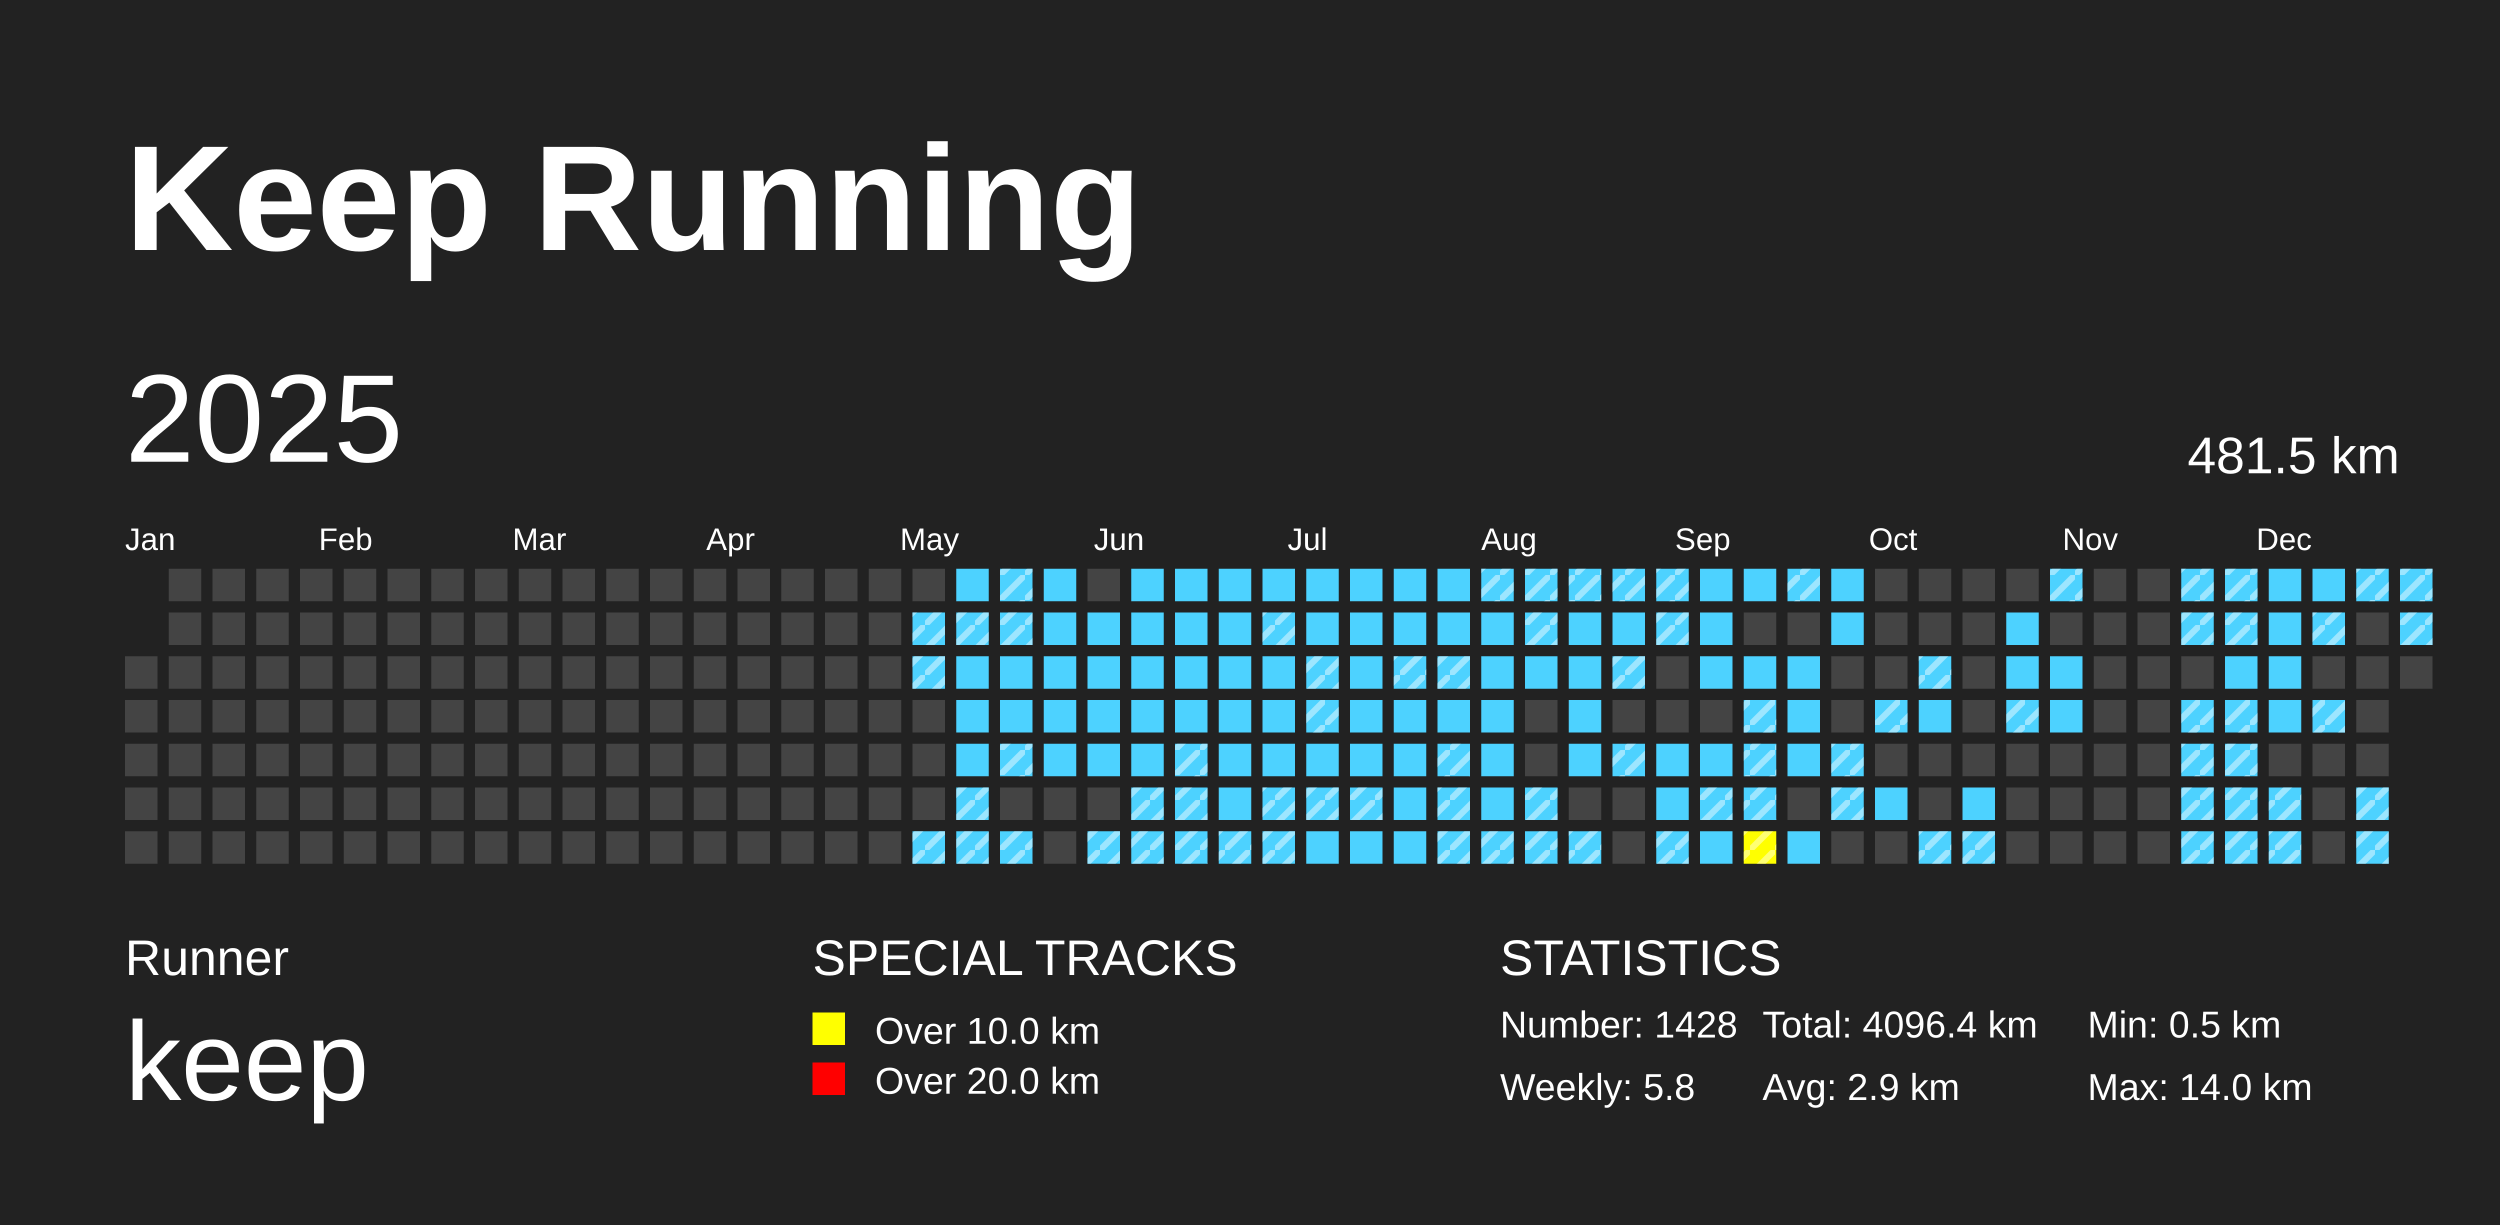
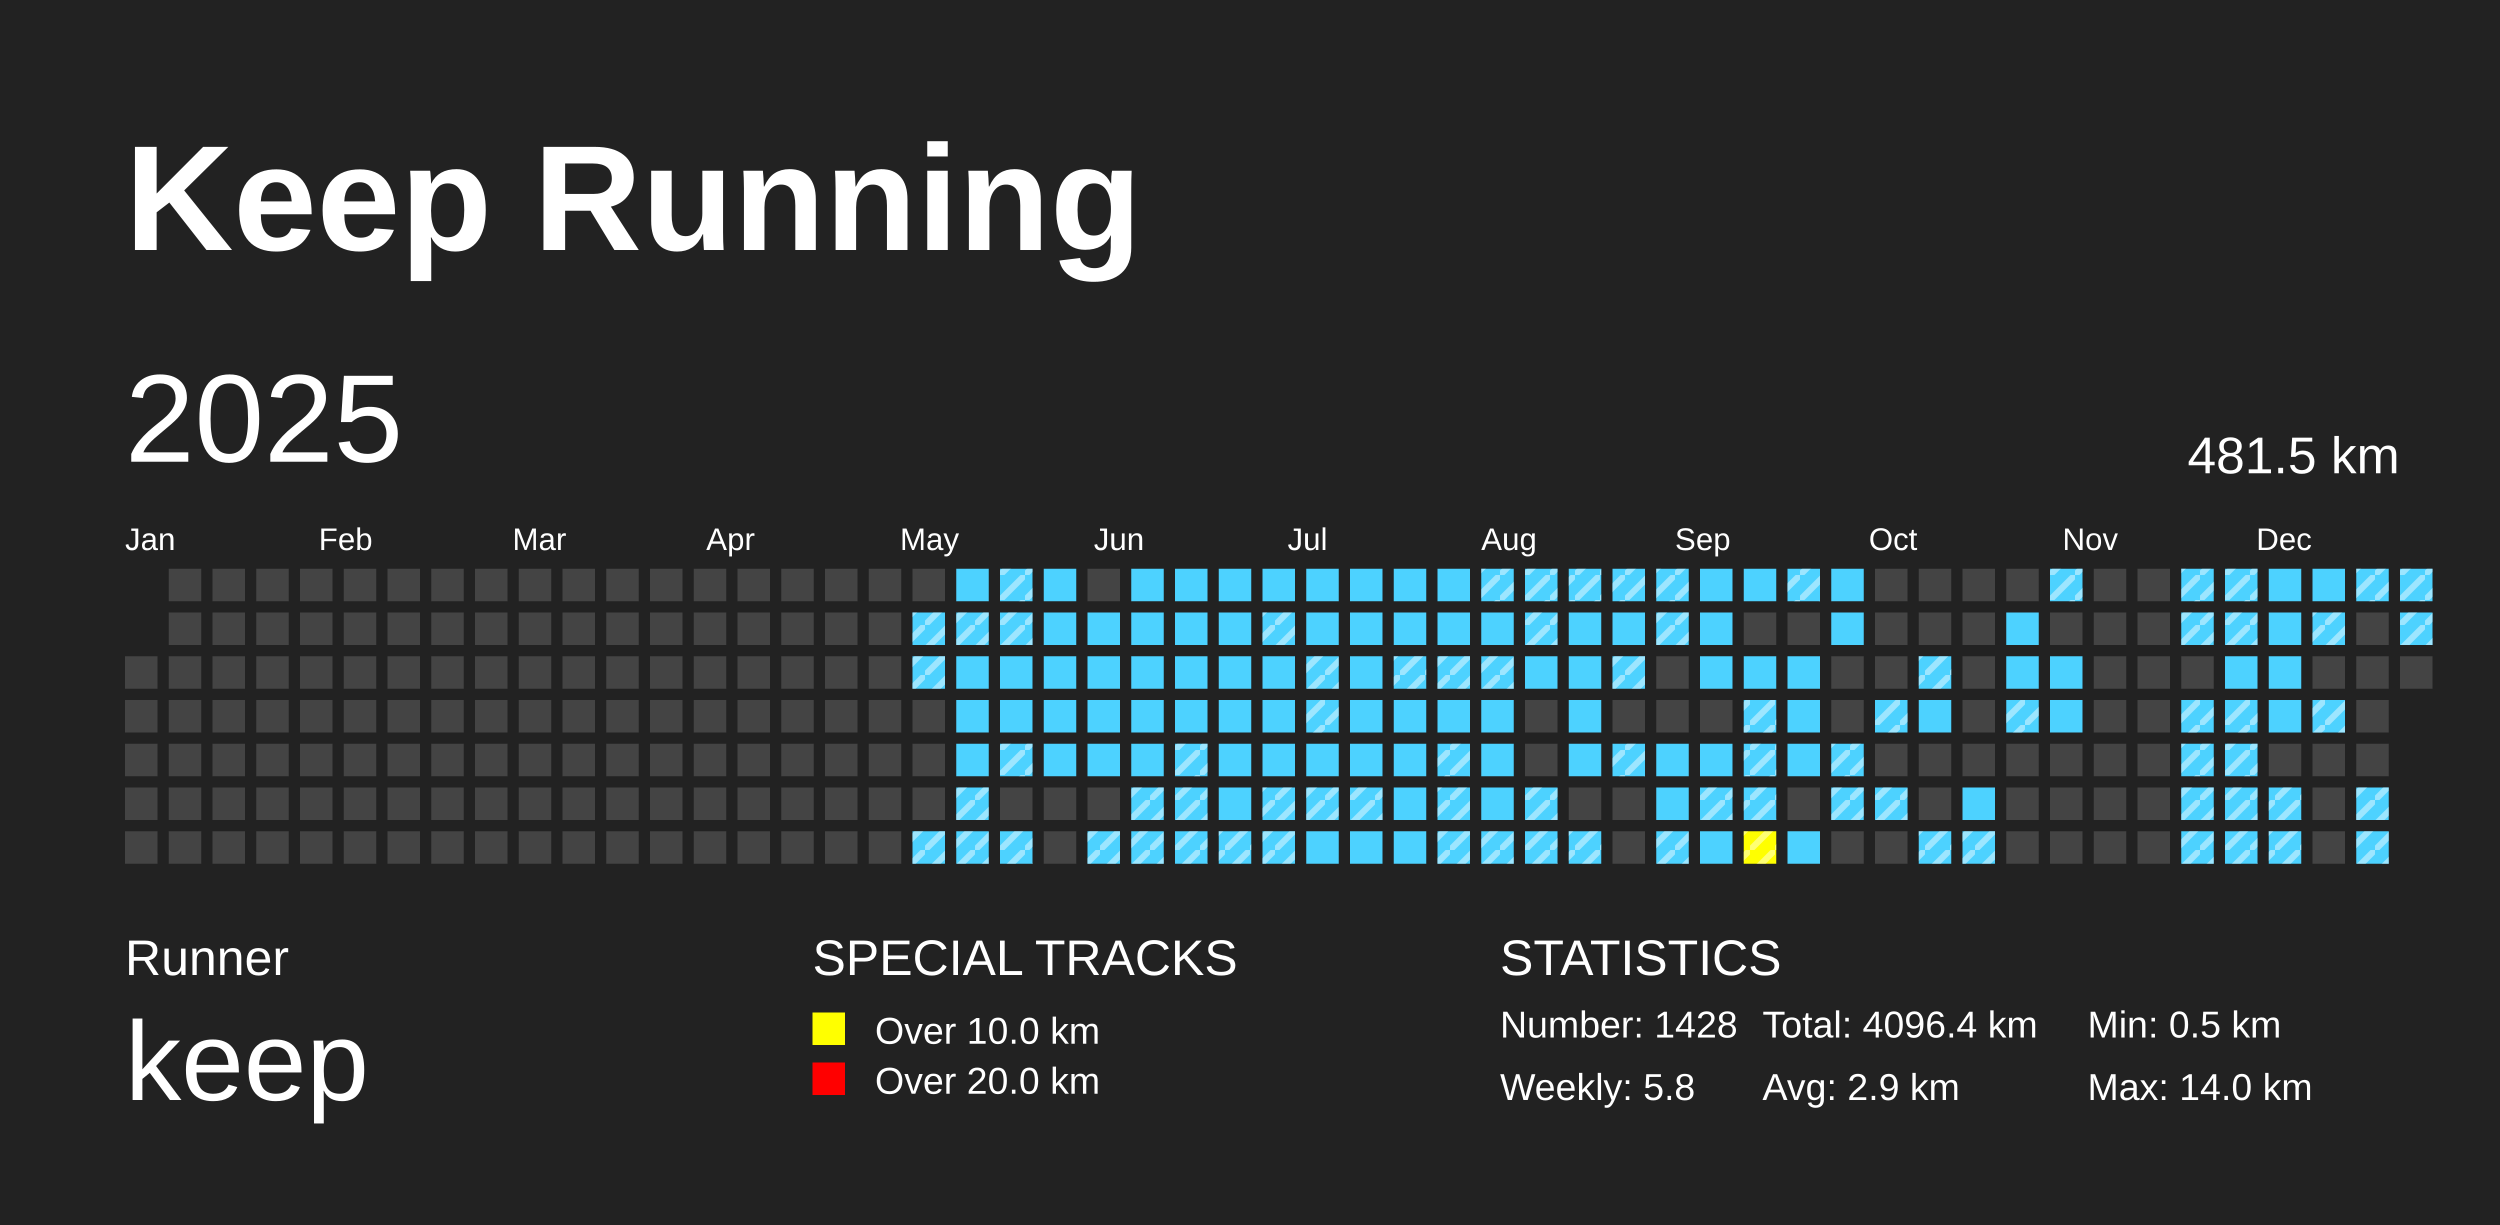
<svg xmlns="http://www.w3.org/2000/svg" baseProfile="full" height="98mm" version="1.1" viewBox="0,0,200,98" width="200mm">
  <defs>
    <pattern height="2" id="indoor-stripe" patternUnits="userSpaceOnUse" width="2">
      <line stroke="white" stroke-opacity="0.45" stroke-width="0.5" x1="0" x2="2" y1="2" y2="0" />
    </pattern>
  </defs>
  <rect fill="#222222" height="98" width="200" x="0" y="0" />
  <text fill="#FFFFFF" style="font-size:12px; font-family:Arial; font-weight:bold;" x="10" y="20">Keep Running</text>
  <text fill="#FFFFFF" style="font-size:4px; font-family:Arial" x="10" y="78">Runner</text>
  <text fill="#FFFFFF" style="font-size:9px; font-family:Arial" x="10" y="88">keep</text>
  <text fill="#FFFFFF" style="font-size:4px; font-family:Arial" x="65" y="78">SPECIAL TRACKS</text>
  <rect fill="yellow" height="2.6" width="2.6" x="65" y="81" />
  <text fill="#FFFFFF" style="font-size:3px; font-family:Arial" x="70" y="83.5">Over 10.0 km</text>
  <rect fill="red" height="2.6" width="2.6" x="65" y="85" />
  <text fill="#FFFFFF" style="font-size:3px; font-family:Arial" x="70" y="87.5">Over 20.0 km</text>
  <text fill="#FFFFFF" style="font-size:4px; font-family:Arial" x="120" y="78">STATISTICS</text>
  <text fill="#FFFFFF" style="font-size:3px; font-family:Arial" x="120" y="83">Number: 1428</text>
  <text fill="#FFFFFF" style="font-size:3px; font-family:Arial" x="120" y="88">Weekly: 5.8</text>
  <text fill="#FFFFFF" style="font-size:3px; font-family:Arial" x="141" y="83">Total: 4096.4 km</text>
  <text fill="#FFFFFF" style="font-size:3px; font-family:Arial" x="141" y="88">Avg: 2.9 km</text>
  <text fill="#FFFFFF" style="font-size:3px; font-family:Arial" x="167" y="83">Min: 0.5 km</text>
  <text fill="#FFFFFF" style="font-size:3px; font-family:Arial" x="167" y="88">Max: 14.0 km</text>
  <text dominant-baseline="hanging" fill="#FFFFFF" style="font-size:10.0px; font-family:Arial;" x="10" y="30">2025</text>
  <text dominant-baseline="hanging" fill="#FFFFFF" style="font-size:4.125px; font-family:Arial;" x="175" y="35">481.5 km</text>
  <text fill="#FFFFFF" style="font-size:2.5px; font-family:Arial" x="10.0" y="44">Jan</text>
  <text fill="#FFFFFF" style="font-size:2.5px; font-family:Arial" x="25.5" y="44">Feb</text>
  <text fill="#FFFFFF" style="font-size:2.5px; font-family:Arial" x="41.0" y="44">Mar</text>
  <text fill="#FFFFFF" style="font-size:2.5px; font-family:Arial" x="56.5" y="44">Apr</text>
  <text fill="#FFFFFF" style="font-size:2.5px; font-family:Arial" x="72.0" y="44">May</text>
  <text fill="#FFFFFF" style="font-size:2.5px; font-family:Arial" x="87.5" y="44">Jun</text>
  <text fill="#FFFFFF" style="font-size:2.5px; font-family:Arial" x="103.0" y="44">Jul</text>
  <text fill="#FFFFFF" style="font-size:2.5px; font-family:Arial" x="118.5" y="44">Aug</text>
  <text fill="#FFFFFF" style="font-size:2.5px; font-family:Arial" x="134.0" y="44">Sep</text>
  <text fill="#FFFFFF" style="font-size:2.5px; font-family:Arial" x="149.5" y="44">Oct</text>
  <text fill="#FFFFFF" style="font-size:2.5px; font-family:Arial" x="165.0" y="44">Nov</text>
  <text fill="#FFFFFF" style="font-size:2.5px; font-family:Arial" x="180.5" y="44">Dec</text>
  <rect fill="#444444" height="2.6" width="2.6" x="10.0" y="52.5" />
  <rect fill="#444444" height="2.6" width="2.6" x="10.0" y="56.0" />
  <rect fill="#444444" height="2.6" width="2.6" x="10.0" y="59.5" />
  <rect fill="#444444" height="2.6" width="2.6" x="10.0" y="63.0" />
  <rect fill="#444444" height="2.6" width="2.6" x="10.0" y="66.5" />
  <rect fill="#444444" height="2.6" width="2.6" x="13.5" y="45.5" />
  <rect fill="#444444" height="2.6" width="2.6" x="13.5" y="49.0" />
  <rect fill="#444444" height="2.6" width="2.6" x="13.5" y="52.5" />
  <rect fill="#444444" height="2.6" width="2.6" x="13.5" y="56.0" />
  <rect fill="#444444" height="2.6" width="2.6" x="13.5" y="59.5" />
  <rect fill="#444444" height="2.6" width="2.6" x="13.5" y="63.0" />
  <rect fill="#444444" height="2.6" width="2.6" x="13.5" y="66.5" />
  <rect fill="#444444" height="2.6" width="2.6" x="17.0" y="45.5" />
  <rect fill="#444444" height="2.6" width="2.6" x="17.0" y="49.0" />
  <rect fill="#444444" height="2.6" width="2.6" x="17.0" y="52.5" />
  <rect fill="#444444" height="2.6" width="2.6" x="17.0" y="56.0" />
  <rect fill="#444444" height="2.6" width="2.6" x="17.0" y="59.5" />
  <rect fill="#444444" height="2.6" width="2.6" x="17.0" y="63.0" />
  <rect fill="#444444" height="2.6" width="2.6" x="17.0" y="66.5" />
  <rect fill="#444444" height="2.6" width="2.6" x="20.5" y="45.5" />
  <rect fill="#444444" height="2.6" width="2.6" x="20.5" y="49.0" />
  <rect fill="#444444" height="2.6" width="2.6" x="20.5" y="52.5" />
  <rect fill="#444444" height="2.6" width="2.6" x="20.5" y="56.0" />
  <rect fill="#444444" height="2.6" width="2.6" x="20.5" y="59.5" />
  <rect fill="#444444" height="2.6" width="2.6" x="20.5" y="63.0" />
  <rect fill="#444444" height="2.6" width="2.6" x="20.5" y="66.5" />
  <rect fill="#444444" height="2.6" width="2.6" x="24.0" y="45.5" />
  <rect fill="#444444" height="2.6" width="2.6" x="24.0" y="49.0" />
  <rect fill="#444444" height="2.6" width="2.6" x="24.0" y="52.5" />
  <rect fill="#444444" height="2.6" width="2.6" x="24.0" y="56.0" />
  <rect fill="#444444" height="2.6" width="2.6" x="24.0" y="59.5" />
  <rect fill="#444444" height="2.6" width="2.6" x="24.0" y="63.0" />
  <rect fill="#444444" height="2.6" width="2.6" x="24.0" y="66.5" />
  <rect fill="#444444" height="2.6" width="2.6" x="27.5" y="45.5" />
  <rect fill="#444444" height="2.6" width="2.6" x="27.5" y="49.0" />
  <rect fill="#444444" height="2.6" width="2.6" x="27.5" y="52.5" />
  <rect fill="#444444" height="2.6" width="2.6" x="27.5" y="56.0" />
  <rect fill="#444444" height="2.6" width="2.6" x="27.5" y="59.5" />
  <rect fill="#444444" height="2.6" width="2.6" x="27.5" y="63.0" />
  <rect fill="#444444" height="2.6" width="2.6" x="27.5" y="66.5" />
  <rect fill="#444444" height="2.6" width="2.6" x="31.0" y="45.5" />
  <rect fill="#444444" height="2.6" width="2.6" x="31.0" y="49.0" />
  <rect fill="#444444" height="2.6" width="2.6" x="31.0" y="52.5" />
  <rect fill="#444444" height="2.6" width="2.6" x="31.0" y="56.0" />
  <rect fill="#444444" height="2.6" width="2.6" x="31.0" y="59.5" />
  <rect fill="#444444" height="2.6" width="2.6" x="31.0" y="63.0" />
  <rect fill="#444444" height="2.6" width="2.6" x="31.0" y="66.5" />
  <rect fill="#444444" height="2.6" width="2.6" x="34.5" y="45.5" />
  <rect fill="#444444" height="2.6" width="2.6" x="34.5" y="49.0" />
  <rect fill="#444444" height="2.6" width="2.6" x="34.5" y="52.5" />
  <rect fill="#444444" height="2.6" width="2.6" x="34.5" y="56.0" />
  <rect fill="#444444" height="2.6" width="2.6" x="34.5" y="59.5" />
  <rect fill="#444444" height="2.6" width="2.6" x="34.5" y="63.0" />
  <rect fill="#444444" height="2.6" width="2.6" x="34.5" y="66.5" />
  <rect fill="#444444" height="2.6" width="2.6" x="38.0" y="45.5" />
  <rect fill="#444444" height="2.6" width="2.6" x="38.0" y="49.0" />
  <rect fill="#444444" height="2.6" width="2.6" x="38.0" y="52.5" />
  <rect fill="#444444" height="2.6" width="2.6" x="38.0" y="56.0" />
  <rect fill="#444444" height="2.6" width="2.6" x="38.0" y="59.5" />
  <rect fill="#444444" height="2.6" width="2.6" x="38.0" y="63.0" />
  <rect fill="#444444" height="2.6" width="2.6" x="38.0" y="66.5" />
  <rect fill="#444444" height="2.6" width="2.6" x="41.5" y="45.5" />
  <rect fill="#444444" height="2.6" width="2.6" x="41.5" y="49.0" />
  <rect fill="#444444" height="2.6" width="2.6" x="41.5" y="52.5" />
  <rect fill="#444444" height="2.6" width="2.6" x="41.5" y="56.0" />
  <rect fill="#444444" height="2.6" width="2.6" x="41.5" y="59.5" />
  <rect fill="#444444" height="2.6" width="2.6" x="41.5" y="63.0" />
  <rect fill="#444444" height="2.6" width="2.6" x="41.5" y="66.5" />
  <rect fill="#444444" height="2.6" width="2.6" x="45.0" y="45.5" />
  <rect fill="#444444" height="2.6" width="2.6" x="45.0" y="49.0" />
  <rect fill="#444444" height="2.6" width="2.6" x="45.0" y="52.5" />
  <rect fill="#444444" height="2.6" width="2.6" x="45.0" y="56.0" />
  <rect fill="#444444" height="2.6" width="2.6" x="45.0" y="59.5" />
  <rect fill="#444444" height="2.6" width="2.6" x="45.0" y="63.0" />
  <rect fill="#444444" height="2.6" width="2.6" x="45.0" y="66.5" />
  <rect fill="#444444" height="2.6" width="2.6" x="48.5" y="45.5" />
  <rect fill="#444444" height="2.6" width="2.6" x="48.5" y="49.0" />
  <rect fill="#444444" height="2.6" width="2.6" x="48.5" y="52.5" />
  <rect fill="#444444" height="2.6" width="2.6" x="48.5" y="56.0" />
  <rect fill="#444444" height="2.6" width="2.6" x="48.5" y="59.5" />
  <rect fill="#444444" height="2.6" width="2.6" x="48.5" y="63.0" />
  <rect fill="#444444" height="2.6" width="2.6" x="48.5" y="66.5" />
  <rect fill="#444444" height="2.6" width="2.6" x="52.0" y="45.5" />
  <rect fill="#444444" height="2.6" width="2.6" x="52.0" y="49.0" />
  <rect fill="#444444" height="2.6" width="2.6" x="52.0" y="52.5" />
  <rect fill="#444444" height="2.6" width="2.6" x="52.0" y="56.0" />
  <rect fill="#444444" height="2.6" width="2.6" x="52.0" y="59.5" />
  <rect fill="#444444" height="2.6" width="2.6" x="52.0" y="63.0" />
  <rect fill="#444444" height="2.6" width="2.6" x="52.0" y="66.5" />
  <rect fill="#444444" height="2.6" width="2.6" x="55.5" y="45.5" />
  <rect fill="#444444" height="2.6" width="2.6" x="55.5" y="49.0" />
  <rect fill="#444444" height="2.6" width="2.6" x="55.5" y="52.5" />
  <rect fill="#444444" height="2.6" width="2.6" x="55.5" y="56.0" />
  <rect fill="#444444" height="2.6" width="2.6" x="55.5" y="59.5" />
  <rect fill="#444444" height="2.6" width="2.6" x="55.5" y="63.0" />
  <rect fill="#444444" height="2.6" width="2.6" x="55.5" y="66.5" />
  <rect fill="#444444" height="2.6" width="2.6" x="59.0" y="45.5" />
  <rect fill="#444444" height="2.6" width="2.6" x="59.0" y="49.0" />
  <rect fill="#444444" height="2.6" width="2.6" x="59.0" y="52.5" />
  <rect fill="#444444" height="2.6" width="2.6" x="59.0" y="56.0" />
  <rect fill="#444444" height="2.6" width="2.6" x="59.0" y="59.5" />
  <rect fill="#444444" height="2.6" width="2.6" x="59.0" y="63.0" />
  <rect fill="#444444" height="2.6" width="2.6" x="59.0" y="66.5" />
  <rect fill="#444444" height="2.6" width="2.6" x="62.5" y="45.5" />
  <rect fill="#444444" height="2.6" width="2.6" x="62.5" y="49.0" />
  <rect fill="#444444" height="2.6" width="2.6" x="62.5" y="52.5" />
  <rect fill="#444444" height="2.6" width="2.6" x="62.5" y="56.0" />
  <rect fill="#444444" height="2.6" width="2.6" x="62.5" y="59.5" />
  <rect fill="#444444" height="2.6" width="2.6" x="62.5" y="63.0" />
  <rect fill="#444444" height="2.6" width="2.6" x="62.5" y="66.5" />
  <rect fill="#444444" height="2.6" width="2.6" x="66.0" y="45.5" />
  <rect fill="#444444" height="2.6" width="2.6" x="66.0" y="49.0" />
  <rect fill="#444444" height="2.6" width="2.6" x="66.0" y="52.5" />
  <rect fill="#444444" height="2.6" width="2.6" x="66.0" y="56.0" />
  <rect fill="#444444" height="2.6" width="2.6" x="66.0" y="59.5" />
  <rect fill="#444444" height="2.6" width="2.6" x="66.0" y="63.0" />
  <rect fill="#444444" height="2.6" width="2.6" x="66.0" y="66.5" />
  <rect fill="#444444" height="2.6" width="2.6" x="69.5" y="45.5" />
  <rect fill="#444444" height="2.6" width="2.6" x="69.5" y="49.0" />
  <rect fill="#444444" height="2.6" width="2.6" x="69.5" y="52.5" />
  <rect fill="#444444" height="2.6" width="2.6" x="69.5" y="56.0" />
  <rect fill="#444444" height="2.6" width="2.6" x="69.5" y="59.5" />
  <rect fill="#444444" height="2.6" width="2.6" x="69.5" y="63.0" />
  <rect fill="#444444" height="2.6" width="2.6" x="69.5" y="66.5" />
  <rect fill="#444444" height="2.6" width="2.6" x="73.0" y="45.5" />
  <rect fill="#4DD2FF" height="2.6" width="2.6" x="73.0" y="49.0" />
  <rect fill="url(#indoor-stripe)" height="2.6" style="pointer-events: none;" width="2.6" x="73.0" y="49.0" />
  <rect fill="#4DD2FF" height="2.6" width="2.6" x="73.0" y="52.5" />
  <rect fill="url(#indoor-stripe)" height="2.6" style="pointer-events: none;" width="2.6" x="73.0" y="52.5" />
  <rect fill="#444444" height="2.6" width="2.6" x="73.0" y="56.0" />
  <rect fill="#444444" height="2.6" width="2.6" x="73.0" y="59.5" />
  <rect fill="#444444" height="2.6" width="2.6" x="73.0" y="63.0" />
  <rect fill="#4DD2FF" height="2.6" width="2.6" x="73.0" y="66.5" />
  <rect fill="url(#indoor-stripe)" height="2.6" style="pointer-events: none;" width="2.6" x="73.0" y="66.5" />
  <rect fill="#4DD2FF" height="2.6" width="2.6" x="76.5" y="45.5" />
  <rect fill="#4DD2FF" height="2.6" width="2.6" x="76.5" y="49.0" />
  <rect fill="url(#indoor-stripe)" height="2.6" style="pointer-events: none;" width="2.6" x="76.5" y="49.0" />
  <rect fill="#4DD2FF" height="2.6" width="2.6" x="76.5" y="52.5" />
  <rect fill="#4DD2FF" height="2.6" width="2.6" x="76.5" y="56.0" />
  <rect fill="#4DD2FF" height="2.6" width="2.6" x="76.5" y="59.5" />
  <rect fill="#4DD2FF" height="2.6" width="2.6" x="76.5" y="63.0" />
  <rect fill="url(#indoor-stripe)" height="2.6" style="pointer-events: none;" width="2.6" x="76.5" y="63.0" />
  <rect fill="#4DD2FF" height="2.6" width="2.6" x="76.5" y="66.5" />
  <rect fill="url(#indoor-stripe)" height="2.6" style="pointer-events: none;" width="2.6" x="76.5" y="66.5" />
  <rect fill="#4DD2FF" height="2.6" width="2.6" x="80.0" y="45.5" />
  <rect fill="url(#indoor-stripe)" height="2.6" style="pointer-events: none;" width="2.6" x="80.0" y="45.5" />
  <rect fill="#4DD2FF" height="2.6" width="2.6" x="80.0" y="49.0" />
  <rect fill="url(#indoor-stripe)" height="2.6" style="pointer-events: none;" width="2.6" x="80.0" y="49.0" />
  <rect fill="#4DD2FF" height="2.6" width="2.6" x="80.0" y="52.5" />
  <rect fill="#4DD2FF" height="2.6" width="2.6" x="80.0" y="56.0" />
  <rect fill="#4DD2FF" height="2.6" width="2.6" x="80.0" y="59.5" />
  <rect fill="url(#indoor-stripe)" height="2.6" style="pointer-events: none;" width="2.6" x="80.0" y="59.5" />
  <rect fill="#444444" height="2.6" width="2.6" x="80.0" y="63.0" />
  <rect fill="#4DD2FF" height="2.6" width="2.6" x="80.0" y="66.5" />
  <rect fill="url(#indoor-stripe)" height="2.6" style="pointer-events: none;" width="2.6" x="80.0" y="66.5" />
  <rect fill="#4DD2FF" height="2.6" width="2.6" x="83.5" y="45.5" />
  <rect fill="#4DD2FF" height="2.6" width="2.6" x="83.5" y="49.0" />
  <rect fill="#4DD2FF" height="2.6" width="2.6" x="83.5" y="52.5" />
  <rect fill="#4DD2FF" height="2.6" width="2.6" x="83.5" y="56.0" />
  <rect fill="#4DD2FF" height="2.6" width="2.6" x="83.5" y="59.5" />
  <rect fill="#444444" height="2.6" width="2.6" x="83.5" y="63.0" />
  <rect fill="#444444" height="2.6" width="2.6" x="83.5" y="66.5" />
  <rect fill="#444444" height="2.6" width="2.6" x="87.0" y="45.5" />
  <rect fill="#4DD2FF" height="2.6" width="2.6" x="87.0" y="49.0" />
  <rect fill="#4DD2FF" height="2.6" width="2.6" x="87.0" y="52.5" />
  <rect fill="#4DD2FF" height="2.6" width="2.6" x="87.0" y="56.0" />
  <rect fill="#4DD2FF" height="2.6" width="2.6" x="87.0" y="59.5" />
  <rect fill="#444444" height="2.6" width="2.6" x="87.0" y="63.0" />
  <rect fill="#4DD2FF" height="2.6" width="2.6" x="87.0" y="66.5" />
  <rect fill="url(#indoor-stripe)" height="2.6" style="pointer-events: none;" width="2.6" x="87.0" y="66.5" />
  <rect fill="#4DD2FF" height="2.6" width="2.6" x="90.5" y="45.5" />
  <rect fill="#4DD2FF" height="2.6" width="2.6" x="90.5" y="49.0" />
  <rect fill="#4DD2FF" height="2.6" width="2.6" x="90.5" y="52.5" />
  <rect fill="#4DD2FF" height="2.6" width="2.6" x="90.5" y="56.0" />
  <rect fill="#4DD2FF" height="2.6" width="2.6" x="90.5" y="59.5" />
  <rect fill="#4DD2FF" height="2.6" width="2.6" x="90.5" y="63.0" />
  <rect fill="url(#indoor-stripe)" height="2.6" style="pointer-events: none;" width="2.6" x="90.5" y="63.0" />
  <rect fill="#4DD2FF" height="2.6" width="2.6" x="90.5" y="66.5" />
  <rect fill="url(#indoor-stripe)" height="2.6" style="pointer-events: none;" width="2.6" x="90.5" y="66.5" />
  <rect fill="#4DD2FF" height="2.6" width="2.6" x="94.0" y="45.5" />
  <rect fill="#4DD2FF" height="2.6" width="2.6" x="94.0" y="49.0" />
  <rect fill="#4DD2FF" height="2.6" width="2.6" x="94.0" y="52.5" />
  <rect fill="#4DD2FF" height="2.6" width="2.6" x="94.0" y="56.0" />
  <rect fill="#4DD2FF" height="2.6" width="2.6" x="94.0" y="59.5" />
  <rect fill="url(#indoor-stripe)" height="2.6" style="pointer-events: none;" width="2.6" x="94.0" y="59.5" />
  <rect fill="#4DD2FF" height="2.6" width="2.6" x="94.0" y="63.0" />
  <rect fill="url(#indoor-stripe)" height="2.6" style="pointer-events: none;" width="2.6" x="94.0" y="63.0" />
  <rect fill="#4DD2FF" height="2.6" width="2.6" x="94.0" y="66.5" />
  <rect fill="url(#indoor-stripe)" height="2.6" style="pointer-events: none;" width="2.6" x="94.0" y="66.5" />
  <rect fill="#4DD2FF" height="2.6" width="2.6" x="97.5" y="45.5" />
  <rect fill="#4DD2FF" height="2.6" width="2.6" x="97.5" y="49.0" />
  <rect fill="#4DD2FF" height="2.6" width="2.6" x="97.5" y="52.5" />
  <rect fill="#4DD2FF" height="2.6" width="2.6" x="97.5" y="56.0" />
  <rect fill="#4DD2FF" height="2.6" width="2.6" x="97.5" y="59.5" />
  <rect fill="#4DD2FF" height="2.6" width="2.6" x="97.5" y="63.0" />
  <rect fill="#4DD2FF" height="2.6" width="2.6" x="97.5" y="66.5" />
  <rect fill="url(#indoor-stripe)" height="2.6" style="pointer-events: none;" width="2.6" x="97.5" y="66.5" />
  <rect fill="#4DD2FF" height="2.6" width="2.6" x="101.0" y="45.5" />
  <rect fill="#4DD2FF" height="2.6" width="2.6" x="101.0" y="49.0" />
  <rect fill="url(#indoor-stripe)" height="2.6" style="pointer-events: none;" width="2.6" x="101.0" y="49.0" />
  <rect fill="#4DD2FF" height="2.6" width="2.6" x="101.0" y="52.5" />
  <rect fill="#4DD2FF" height="2.6" width="2.6" x="101.0" y="56.0" />
  <rect fill="#4DD2FF" height="2.6" width="2.6" x="101.0" y="59.5" />
  <rect fill="#4DD2FF" height="2.6" width="2.6" x="101.0" y="63.0" />
  <rect fill="url(#indoor-stripe)" height="2.6" style="pointer-events: none;" width="2.6" x="101.0" y="63.0" />
  <rect fill="#4DD2FF" height="2.6" width="2.6" x="101.0" y="66.5" />
  <rect fill="url(#indoor-stripe)" height="2.6" style="pointer-events: none;" width="2.6" x="101.0" y="66.5" />
  <rect fill="#4DD2FF" height="2.6" width="2.6" x="104.5" y="45.5" />
  <rect fill="#4DD2FF" height="2.6" width="2.6" x="104.5" y="49.0" />
  <rect fill="#4DD2FF" height="2.6" width="2.6" x="104.5" y="52.5" />
  <rect fill="url(#indoor-stripe)" height="2.6" style="pointer-events: none;" width="2.6" x="104.5" y="52.5" />
  <rect fill="#4DD2FF" height="2.6" width="2.6" x="104.5" y="56.0" />
  <rect fill="url(#indoor-stripe)" height="2.6" style="pointer-events: none;" width="2.6" x="104.5" y="56.0" />
  <rect fill="#4DD2FF" height="2.6" width="2.6" x="104.5" y="59.5" />
  <rect fill="#4DD2FF" height="2.6" width="2.6" x="104.5" y="63.0" />
  <rect fill="url(#indoor-stripe)" height="2.6" style="pointer-events: none;" width="2.6" x="104.5" y="63.0" />
  <rect fill="#4DD2FF" height="2.6" width="2.6" x="104.5" y="66.5" />
  <rect fill="#4DD2FF" height="2.6" width="2.6" x="108.0" y="45.5" />
  <rect fill="#4DD2FF" height="2.6" width="2.6" x="108.0" y="49.0" />
  <rect fill="#4DD2FF" height="2.6" width="2.6" x="108.0" y="52.5" />
  <rect fill="#4DD2FF" height="2.6" width="2.6" x="108.0" y="56.0" />
  <rect fill="#4DD2FF" height="2.6" width="2.6" x="108.0" y="59.5" />
  <rect fill="#4DD2FF" height="2.6" width="2.6" x="108.0" y="63.0" />
  <rect fill="url(#indoor-stripe)" height="2.6" style="pointer-events: none;" width="2.6" x="108.0" y="63.0" />
  <rect fill="#4DD2FF" height="2.6" width="2.6" x="108.0" y="66.5" />
  <rect fill="#4DD2FF" height="2.6" width="2.6" x="111.5" y="45.5" />
  <rect fill="#4DD2FF" height="2.6" width="2.6" x="111.5" y="49.0" />
  <rect fill="#4DD2FF" height="2.6" width="2.6" x="111.5" y="52.5" />
  <rect fill="url(#indoor-stripe)" height="2.6" style="pointer-events: none;" width="2.6" x="111.5" y="52.5" />
  <rect fill="#4DD2FF" height="2.6" width="2.6" x="111.5" y="56.0" />
  <rect fill="#4DD2FF" height="2.6" width="2.6" x="111.5" y="59.5" />
  <rect fill="#4DD2FF" height="2.6" width="2.6" x="111.5" y="63.0" />
  <rect fill="#4DD2FF" height="2.6" width="2.6" x="111.5" y="66.5" />
  <rect fill="#4DD2FF" height="2.6" width="2.6" x="115.0" y="45.5" />
  <rect fill="#4DD2FF" height="2.6" width="2.6" x="115.0" y="49.0" />
  <rect fill="#4DD2FF" height="2.6" width="2.6" x="115.0" y="52.5" />
  <rect fill="url(#indoor-stripe)" height="2.6" style="pointer-events: none;" width="2.6" x="115.0" y="52.5" />
  <rect fill="#4DD2FF" height="2.6" width="2.6" x="115.0" y="56.0" />
  <rect fill="#4DD2FF" height="2.6" width="2.6" x="115.0" y="59.5" />
  <rect fill="url(#indoor-stripe)" height="2.6" style="pointer-events: none;" width="2.6" x="115.0" y="59.5" />
  <rect fill="#4DD2FF" height="2.6" width="2.6" x="115.0" y="63.0" />
  <rect fill="url(#indoor-stripe)" height="2.6" style="pointer-events: none;" width="2.6" x="115.0" y="63.0" />
  <rect fill="#4DD2FF" height="2.6" width="2.6" x="115.0" y="66.5" />
  <rect fill="url(#indoor-stripe)" height="2.6" style="pointer-events: none;" width="2.6" x="115.0" y="66.5" />
  <rect fill="#4DD2FF" height="2.6" width="2.6" x="118.5" y="45.5" />
  <rect fill="url(#indoor-stripe)" height="2.6" style="pointer-events: none;" width="2.6" x="118.5" y="45.5" />
  <rect fill="#4DD2FF" height="2.6" width="2.6" x="118.5" y="49.0" />
  <rect fill="#4DD2FF" height="2.6" width="2.6" x="118.5" y="52.5" />
+   <rect fill="url(#indoor-stripe)" height="2.6" style="pointer-events: none;" width="2.6" x="118.5" y="52.5" />
  <rect fill="#4DD2FF" height="2.6" width="2.6" x="118.5" y="56.0" />
  <rect fill="#4DD2FF" height="2.6" width="2.6" x="118.5" y="59.5" />
  <rect fill="#4DD2FF" height="2.6" width="2.6" x="118.5" y="63.0" />
  <rect fill="#4DD2FF" height="2.6" width="2.6" x="118.5" y="66.5" />
  <rect fill="url(#indoor-stripe)" height="2.6" style="pointer-events: none;" width="2.6" x="118.5" y="66.5" />
  <rect fill="#4DD2FF" height="2.6" width="2.6" x="122.0" y="45.5" />
  <rect fill="url(#indoor-stripe)" height="2.6" style="pointer-events: none;" width="2.6" x="122.0" y="45.5" />
  <rect fill="#4DD2FF" height="2.6" width="2.6" x="122.0" y="49.0" />
  <rect fill="url(#indoor-stripe)" height="2.6" style="pointer-events: none;" width="2.6" x="122.0" y="49.0" />
  <rect fill="#4DD2FF" height="2.6" width="2.6" x="122.0" y="52.5" />
  <rect fill="#444444" height="2.6" width="2.6" x="122.0" y="56.0" />
  <rect fill="#444444" height="2.6" width="2.6" x="122.0" y="59.5" />
  <rect fill="#4DD2FF" height="2.6" width="2.6" x="122.0" y="63.0" />
  <rect fill="url(#indoor-stripe)" height="2.6" style="pointer-events: none;" width="2.6" x="122.0" y="63.0" />
  <rect fill="#4DD2FF" height="2.6" width="2.6" x="122.0" y="66.5" />
  <rect fill="url(#indoor-stripe)" height="2.6" style="pointer-events: none;" width="2.6" x="122.0" y="66.5" />
  <rect fill="#4DD2FF" height="2.6" width="2.6" x="125.5" y="45.5" />
  <rect fill="url(#indoor-stripe)" height="2.6" style="pointer-events: none;" width="2.6" x="125.5" y="45.5" />
  <rect fill="#4DD2FF" height="2.6" width="2.6" x="125.5" y="49.0" />
  <rect fill="#4DD2FF" height="2.6" width="2.6" x="125.5" y="52.5" />
  <rect fill="#4DD2FF" height="2.6" width="2.6" x="125.5" y="56.0" />
  <rect fill="#4DD2FF" height="2.6" width="2.6" x="125.5" y="59.5" />
  <rect fill="#444444" height="2.6" width="2.6" x="125.5" y="63.0" />
  <rect fill="#4DD2FF" height="2.6" width="2.6" x="125.5" y="66.5" />
  <rect fill="url(#indoor-stripe)" height="2.6" style="pointer-events: none;" width="2.6" x="125.5" y="66.5" />
  <rect fill="#4DD2FF" height="2.6" width="2.6" x="129.0" y="45.5" />
  <rect fill="url(#indoor-stripe)" height="2.6" style="pointer-events: none;" width="2.6" x="129.0" y="45.5" />
  <rect fill="#4DD2FF" height="2.6" width="2.6" x="129.0" y="49.0" />
  <rect fill="#4DD2FF" height="2.6" width="2.6" x="129.0" y="52.5" />
  <rect fill="url(#indoor-stripe)" height="2.6" style="pointer-events: none;" width="2.6" x="129.0" y="52.5" />
  <rect fill="#444444" height="2.6" width="2.6" x="129.0" y="56.0" />
  <rect fill="#4DD2FF" height="2.6" width="2.6" x="129.0" y="59.5" />
  <rect fill="url(#indoor-stripe)" height="2.6" style="pointer-events: none;" width="2.6" x="129.0" y="59.5" />
  <rect fill="#444444" height="2.6" width="2.6" x="129.0" y="63.0" />
  <rect fill="#444444" height="2.6" width="2.6" x="129.0" y="66.5" />
  <rect fill="#4DD2FF" height="2.6" width="2.6" x="132.5" y="45.5" />
  <rect fill="url(#indoor-stripe)" height="2.6" style="pointer-events: none;" width="2.6" x="132.5" y="45.5" />
  <rect fill="#4DD2FF" height="2.6" width="2.6" x="132.5" y="49.0" />
  <rect fill="url(#indoor-stripe)" height="2.6" style="pointer-events: none;" width="2.6" x="132.5" y="49.0" />
  <rect fill="#444444" height="2.6" width="2.6" x="132.5" y="52.5" />
  <rect fill="#444444" height="2.6" width="2.6" x="132.5" y="56.0" />
  <rect fill="#4DD2FF" height="2.6" width="2.6" x="132.5" y="59.5" />
  <rect fill="#4DD2FF" height="2.6" width="2.6" x="132.5" y="63.0" />
  <rect fill="#4DD2FF" height="2.6" width="2.6" x="132.5" y="66.5" />
  <rect fill="url(#indoor-stripe)" height="2.6" style="pointer-events: none;" width="2.6" x="132.5" y="66.5" />
  <rect fill="#4DD2FF" height="2.6" width="2.6" x="136.0" y="45.5" />
  <rect fill="#4DD2FF" height="2.6" width="2.6" x="136.0" y="49.0" />
  <rect fill="#4DD2FF" height="2.6" width="2.6" x="136.0" y="52.5" />
  <rect fill="#444444" height="2.6" width="2.6" x="136.0" y="56.0" />
  <rect fill="#4DD2FF" height="2.6" width="2.6" x="136.0" y="59.5" />
  <rect fill="#4DD2FF" height="2.6" width="2.6" x="136.0" y="63.0" />
  <rect fill="url(#indoor-stripe)" height="2.6" style="pointer-events: none;" width="2.6" x="136.0" y="63.0" />
  <rect fill="#4DD2FF" height="2.6" width="2.6" x="136.0" y="66.5" />
  <rect fill="#4DD2FF" height="2.6" width="2.6" x="139.5" y="45.5" />
  <rect fill="#444444" height="2.6" width="2.6" x="139.5" y="49.0" />
  <rect fill="#4DD2FF" height="2.6" width="2.6" x="139.5" y="52.5" />
  <rect fill="#4DD2FF" height="2.6" width="2.6" x="139.5" y="56.0" />
  <rect fill="url(#indoor-stripe)" height="2.6" style="pointer-events: none;" width="2.6" x="139.5" y="56.0" />
  <rect fill="#4DD2FF" height="2.6" width="2.6" x="139.5" y="59.5" />
  <rect fill="url(#indoor-stripe)" height="2.6" style="pointer-events: none;" width="2.6" x="139.5" y="59.5" />
  <rect fill="#4DD2FF" height="2.6" width="2.6" x="139.5" y="63.0" />
  <rect fill="url(#indoor-stripe)" height="2.6" style="pointer-events: none;" width="2.6" x="139.5" y="63.0" />
  <rect fill="yellow" height="2.6" width="2.6" x="139.5" y="66.5" />
  <rect fill="url(#indoor-stripe)" height="2.6" style="pointer-events: none;" width="2.6" x="139.5" y="66.5" />
  <rect fill="#4DD2FF" height="2.6" width="2.6" x="143.0" y="45.5" />
  <rect fill="url(#indoor-stripe)" height="2.6" style="pointer-events: none;" width="2.6" x="143.0" y="45.5" />
  <rect fill="#444444" height="2.6" width="2.6" x="143.0" y="49.0" />
  <rect fill="#4DD2FF" height="2.6" width="2.6" x="143.0" y="52.5" />
  <rect fill="#4DD2FF" height="2.6" width="2.6" x="143.0" y="56.0" />
  <rect fill="#4DD2FF" height="2.6" width="2.6" x="143.0" y="59.5" />
  <rect fill="#444444" height="2.6" width="2.6" x="143.0" y="63.0" />
  <rect fill="#4DD2FF" height="2.6" width="2.6" x="143.0" y="66.5" />
  <rect fill="#4DD2FF" height="2.6" width="2.6" x="146.5" y="45.5" />
  <rect fill="#4DD2FF" height="2.6" width="2.6" x="146.5" y="49.0" />
  <rect fill="#444444" height="2.6" width="2.6" x="146.5" y="52.5" />
  <rect fill="#444444" height="2.6" width="2.6" x="146.5" y="56.0" />
  <rect fill="#4DD2FF" height="2.6" width="2.6" x="146.5" y="59.5" />
  <rect fill="url(#indoor-stripe)" height="2.6" style="pointer-events: none;" width="2.6" x="146.5" y="59.5" />
  <rect fill="#4DD2FF" height="2.6" width="2.6" x="146.5" y="63.0" />
  <rect fill="url(#indoor-stripe)" height="2.6" style="pointer-events: none;" width="2.6" x="146.5" y="63.0" />
  <rect fill="#444444" height="2.6" width="2.6" x="146.5" y="66.5" />
  <rect fill="#444444" height="2.6" width="2.6" x="150.0" y="45.5" />
  <rect fill="#444444" height="2.6" width="2.6" x="150.0" y="49.0" />
  <rect fill="#444444" height="2.6" width="2.6" x="150.0" y="52.5" />
  <rect fill="#4DD2FF" height="2.6" width="2.6" x="150.0" y="56.0" />
  <rect fill="url(#indoor-stripe)" height="2.6" style="pointer-events: none;" width="2.6" x="150.0" y="56.0" />
  <rect fill="#444444" height="2.6" width="2.6" x="150.0" y="59.5" />
  <rect fill="#4DD2FF" height="2.6" width="2.6" x="150.0" y="63.0" />
+   <rect fill="url(#indoor-stripe)" height="2.6" style="pointer-events: none;" width="2.6" x="150.0" y="63.0" />
  <rect fill="#444444" height="2.6" width="2.6" x="150.0" y="66.5" />
  <rect fill="#444444" height="2.6" width="2.6" x="153.5" y="45.5" />
  <rect fill="#444444" height="2.6" width="2.6" x="153.5" y="49.0" />
  <rect fill="#4DD2FF" height="2.6" width="2.6" x="153.5" y="52.5" />
  <rect fill="url(#indoor-stripe)" height="2.6" style="pointer-events: none;" width="2.6" x="153.5" y="52.5" />
  <rect fill="#4DD2FF" height="2.6" width="2.6" x="153.5" y="56.0" />
  <rect fill="#444444" height="2.6" width="2.6" x="153.5" y="59.5" />
  <rect fill="#444444" height="2.6" width="2.6" x="153.5" y="63.0" />
  <rect fill="#4DD2FF" height="2.6" width="2.6" x="153.5" y="66.5" />
  <rect fill="url(#indoor-stripe)" height="2.6" style="pointer-events: none;" width="2.6" x="153.5" y="66.5" />
  <rect fill="#444444" height="2.6" width="2.6" x="157.0" y="45.5" />
  <rect fill="#444444" height="2.6" width="2.6" x="157.0" y="49.0" />
  <rect fill="#444444" height="2.6" width="2.6" x="157.0" y="52.5" />
  <rect fill="#444444" height="2.6" width="2.6" x="157.0" y="56.0" />
  <rect fill="#444444" height="2.6" width="2.6" x="157.0" y="59.5" />
  <rect fill="#4DD2FF" height="2.6" width="2.6" x="157.0" y="63.0" />
  <rect fill="#4DD2FF" height="2.6" width="2.6" x="157.0" y="66.5" />
  <rect fill="url(#indoor-stripe)" height="2.6" style="pointer-events: none;" width="2.6" x="157.0" y="66.5" />
  <rect fill="#444444" height="2.6" width="2.6" x="160.5" y="45.5" />
  <rect fill="#4DD2FF" height="2.6" width="2.6" x="160.5" y="49.0" />
  <rect fill="#4DD2FF" height="2.6" width="2.6" x="160.5" y="52.5" />
  <rect fill="#4DD2FF" height="2.6" width="2.6" x="160.5" y="56.0" />
  <rect fill="url(#indoor-stripe)" height="2.6" style="pointer-events: none;" width="2.6" x="160.5" y="56.0" />
  <rect fill="#444444" height="2.6" width="2.6" x="160.5" y="59.5" />
  <rect fill="#444444" height="2.6" width="2.6" x="160.5" y="63.0" />
  <rect fill="#444444" height="2.6" width="2.6" x="160.5" y="66.5" />
  <rect fill="#4DD2FF" height="2.6" width="2.6" x="164.0" y="45.5" />
  <rect fill="url(#indoor-stripe)" height="2.6" style="pointer-events: none;" width="2.6" x="164.0" y="45.5" />
  <rect fill="#444444" height="2.6" width="2.6" x="164.0" y="49.0" />
  <rect fill="#4DD2FF" height="2.6" width="2.6" x="164.0" y="52.5" />
  <rect fill="#4DD2FF" height="2.6" width="2.6" x="164.0" y="56.0" />
  <rect fill="#444444" height="2.6" width="2.6" x="164.0" y="59.5" />
  <rect fill="#444444" height="2.6" width="2.6" x="164.0" y="63.0" />
  <rect fill="#444444" height="2.6" width="2.6" x="164.0" y="66.5" />
  <rect fill="#444444" height="2.6" width="2.6" x="167.5" y="45.5" />
  <rect fill="#444444" height="2.6" width="2.6" x="167.5" y="49.0" />
  <rect fill="#444444" height="2.6" width="2.6" x="167.5" y="52.5" />
  <rect fill="#444444" height="2.6" width="2.6" x="167.5" y="56.0" />
  <rect fill="#444444" height="2.6" width="2.6" x="167.5" y="59.5" />
  <rect fill="#444444" height="2.6" width="2.6" x="167.5" y="63.0" />
  <rect fill="#444444" height="2.6" width="2.6" x="167.5" y="66.5" />
  <rect fill="#444444" height="2.6" width="2.6" x="171.0" y="45.5" />
  <rect fill="#444444" height="2.6" width="2.6" x="171.0" y="49.0" />
  <rect fill="#444444" height="2.6" width="2.6" x="171.0" y="52.5" />
  <rect fill="#444444" height="2.6" width="2.6" x="171.0" y="56.0" />
  <rect fill="#444444" height="2.6" width="2.6" x="171.0" y="59.5" />
  <rect fill="#444444" height="2.6" width="2.6" x="171.0" y="63.0" />
  <rect fill="#444444" height="2.6" width="2.6" x="171.0" y="66.5" />
  <rect fill="#4DD2FF" height="2.6" width="2.6" x="174.5" y="45.5" />
  <rect fill="url(#indoor-stripe)" height="2.6" style="pointer-events: none;" width="2.6" x="174.5" y="45.5" />
  <rect fill="#4DD2FF" height="2.6" width="2.6" x="174.5" y="49.0" />
  <rect fill="url(#indoor-stripe)" height="2.6" style="pointer-events: none;" width="2.6" x="174.5" y="49.0" />
  <rect fill="#444444" height="2.6" width="2.6" x="174.5" y="52.5" />
  <rect fill="#4DD2FF" height="2.6" width="2.6" x="174.5" y="56.0" />
  <rect fill="url(#indoor-stripe)" height="2.6" style="pointer-events: none;" width="2.6" x="174.5" y="56.0" />
  <rect fill="#4DD2FF" height="2.6" width="2.6" x="174.5" y="59.5" />
  <rect fill="url(#indoor-stripe)" height="2.6" style="pointer-events: none;" width="2.6" x="174.5" y="59.5" />
  <rect fill="#4DD2FF" height="2.6" width="2.6" x="174.5" y="63.0" />
  <rect fill="url(#indoor-stripe)" height="2.6" style="pointer-events: none;" width="2.6" x="174.5" y="63.0" />
  <rect fill="#4DD2FF" height="2.6" width="2.6" x="174.5" y="66.5" />
  <rect fill="url(#indoor-stripe)" height="2.6" style="pointer-events: none;" width="2.6" x="174.5" y="66.5" />
  <rect fill="#4DD2FF" height="2.6" width="2.6" x="178.0" y="45.5" />
  <rect fill="url(#indoor-stripe)" height="2.6" style="pointer-events: none;" width="2.6" x="178.0" y="45.5" />
  <rect fill="#4DD2FF" height="2.6" width="2.6" x="178.0" y="49.0" />
  <rect fill="url(#indoor-stripe)" height="2.6" style="pointer-events: none;" width="2.6" x="178.0" y="49.0" />
  <rect fill="#4DD2FF" height="2.6" width="2.6" x="178.0" y="52.5" />
  <rect fill="#4DD2FF" height="2.6" width="2.6" x="178.0" y="56.0" />
  <rect fill="url(#indoor-stripe)" height="2.6" style="pointer-events: none;" width="2.6" x="178.0" y="56.0" />
  <rect fill="#4DD2FF" height="2.6" width="2.6" x="178.0" y="59.5" />
  <rect fill="url(#indoor-stripe)" height="2.6" style="pointer-events: none;" width="2.6" x="178.0" y="59.5" />
  <rect fill="#4DD2FF" height="2.6" width="2.6" x="178.0" y="63.0" />
  <rect fill="url(#indoor-stripe)" height="2.6" style="pointer-events: none;" width="2.6" x="178.0" y="63.0" />
  <rect fill="#4DD2FF" height="2.6" width="2.6" x="178.0" y="66.5" />
  <rect fill="url(#indoor-stripe)" height="2.6" style="pointer-events: none;" width="2.6" x="178.0" y="66.5" />
  <rect fill="#4DD2FF" height="2.6" width="2.6" x="181.5" y="45.5" />
  <rect fill="#4DD2FF" height="2.6" width="2.6" x="181.5" y="49.0" />
  <rect fill="#4DD2FF" height="2.6" width="2.6" x="181.5" y="52.5" />
  <rect fill="#4DD2FF" height="2.6" width="2.6" x="181.5" y="56.0" />
  <rect fill="#444444" height="2.6" width="2.6" x="181.5" y="59.5" />
  <rect fill="#4DD2FF" height="2.6" width="2.6" x="181.5" y="63.0" />
  <rect fill="url(#indoor-stripe)" height="2.6" style="pointer-events: none;" width="2.6" x="181.5" y="63.0" />
  <rect fill="#4DD2FF" height="2.6" width="2.6" x="181.5" y="66.5" />
  <rect fill="url(#indoor-stripe)" height="2.6" style="pointer-events: none;" width="2.6" x="181.5" y="66.5" />
  <rect fill="#4DD2FF" height="2.6" width="2.6" x="185.0" y="45.5" />
  <rect fill="#4DD2FF" height="2.6" width="2.6" x="185.0" y="49.0" />
  <rect fill="url(#indoor-stripe)" height="2.6" style="pointer-events: none;" width="2.6" x="185.0" y="49.0" />
  <rect fill="#444444" height="2.6" width="2.6" x="185.0" y="52.5" />
  <rect fill="#4DD2FF" height="2.6" width="2.6" x="185.0" y="56.0" />
  <rect fill="url(#indoor-stripe)" height="2.6" style="pointer-events: none;" width="2.6" x="185.0" y="56.0" />
  <rect fill="#444444" height="2.6" width="2.6" x="185.0" y="59.5" />
  <rect fill="#444444" height="2.6" width="2.6" x="185.0" y="63.0" />
  <rect fill="#444444" height="2.6" width="2.6" x="185.0" y="66.5" />
  <rect fill="#4DD2FF" height="2.6" width="2.6" x="188.5" y="45.5" />
  <rect fill="url(#indoor-stripe)" height="2.6" style="pointer-events: none;" width="2.6" x="188.5" y="45.5" />
  <rect fill="#444444" height="2.6" width="2.6" x="188.5" y="49.0" />
  <rect fill="#444444" height="2.6" width="2.6" x="188.5" y="52.5" />
  <rect fill="#444444" height="2.6" width="2.6" x="188.5" y="56.0" />
  <rect fill="#444444" height="2.6" width="2.6" x="188.5" y="59.5" />
  <rect fill="#4DD2FF" height="2.6" width="2.6" x="188.5" y="63.0" />
  <rect fill="url(#indoor-stripe)" height="2.6" style="pointer-events: none;" width="2.6" x="188.5" y="63.0" />
  <rect fill="#4DD2FF" height="2.6" width="2.6" x="188.5" y="66.5" />
  <rect fill="url(#indoor-stripe)" height="2.6" style="pointer-events: none;" width="2.6" x="188.5" y="66.5" />
  <rect fill="#4DD2FF" height="2.6" width="2.6" x="192.0" y="45.5" />
  <rect fill="url(#indoor-stripe)" height="2.6" style="pointer-events: none;" width="2.6" x="192.0" y="45.5" />
  <rect fill="#4DD2FF" height="2.6" width="2.6" x="192.0" y="49.0" />
  <rect fill="url(#indoor-stripe)" height="2.6" style="pointer-events: none;" width="2.6" x="192.0" y="49.0" />
  <rect fill="#444444" height="2.6" width="2.6" x="192.0" y="52.5" />
</svg>
